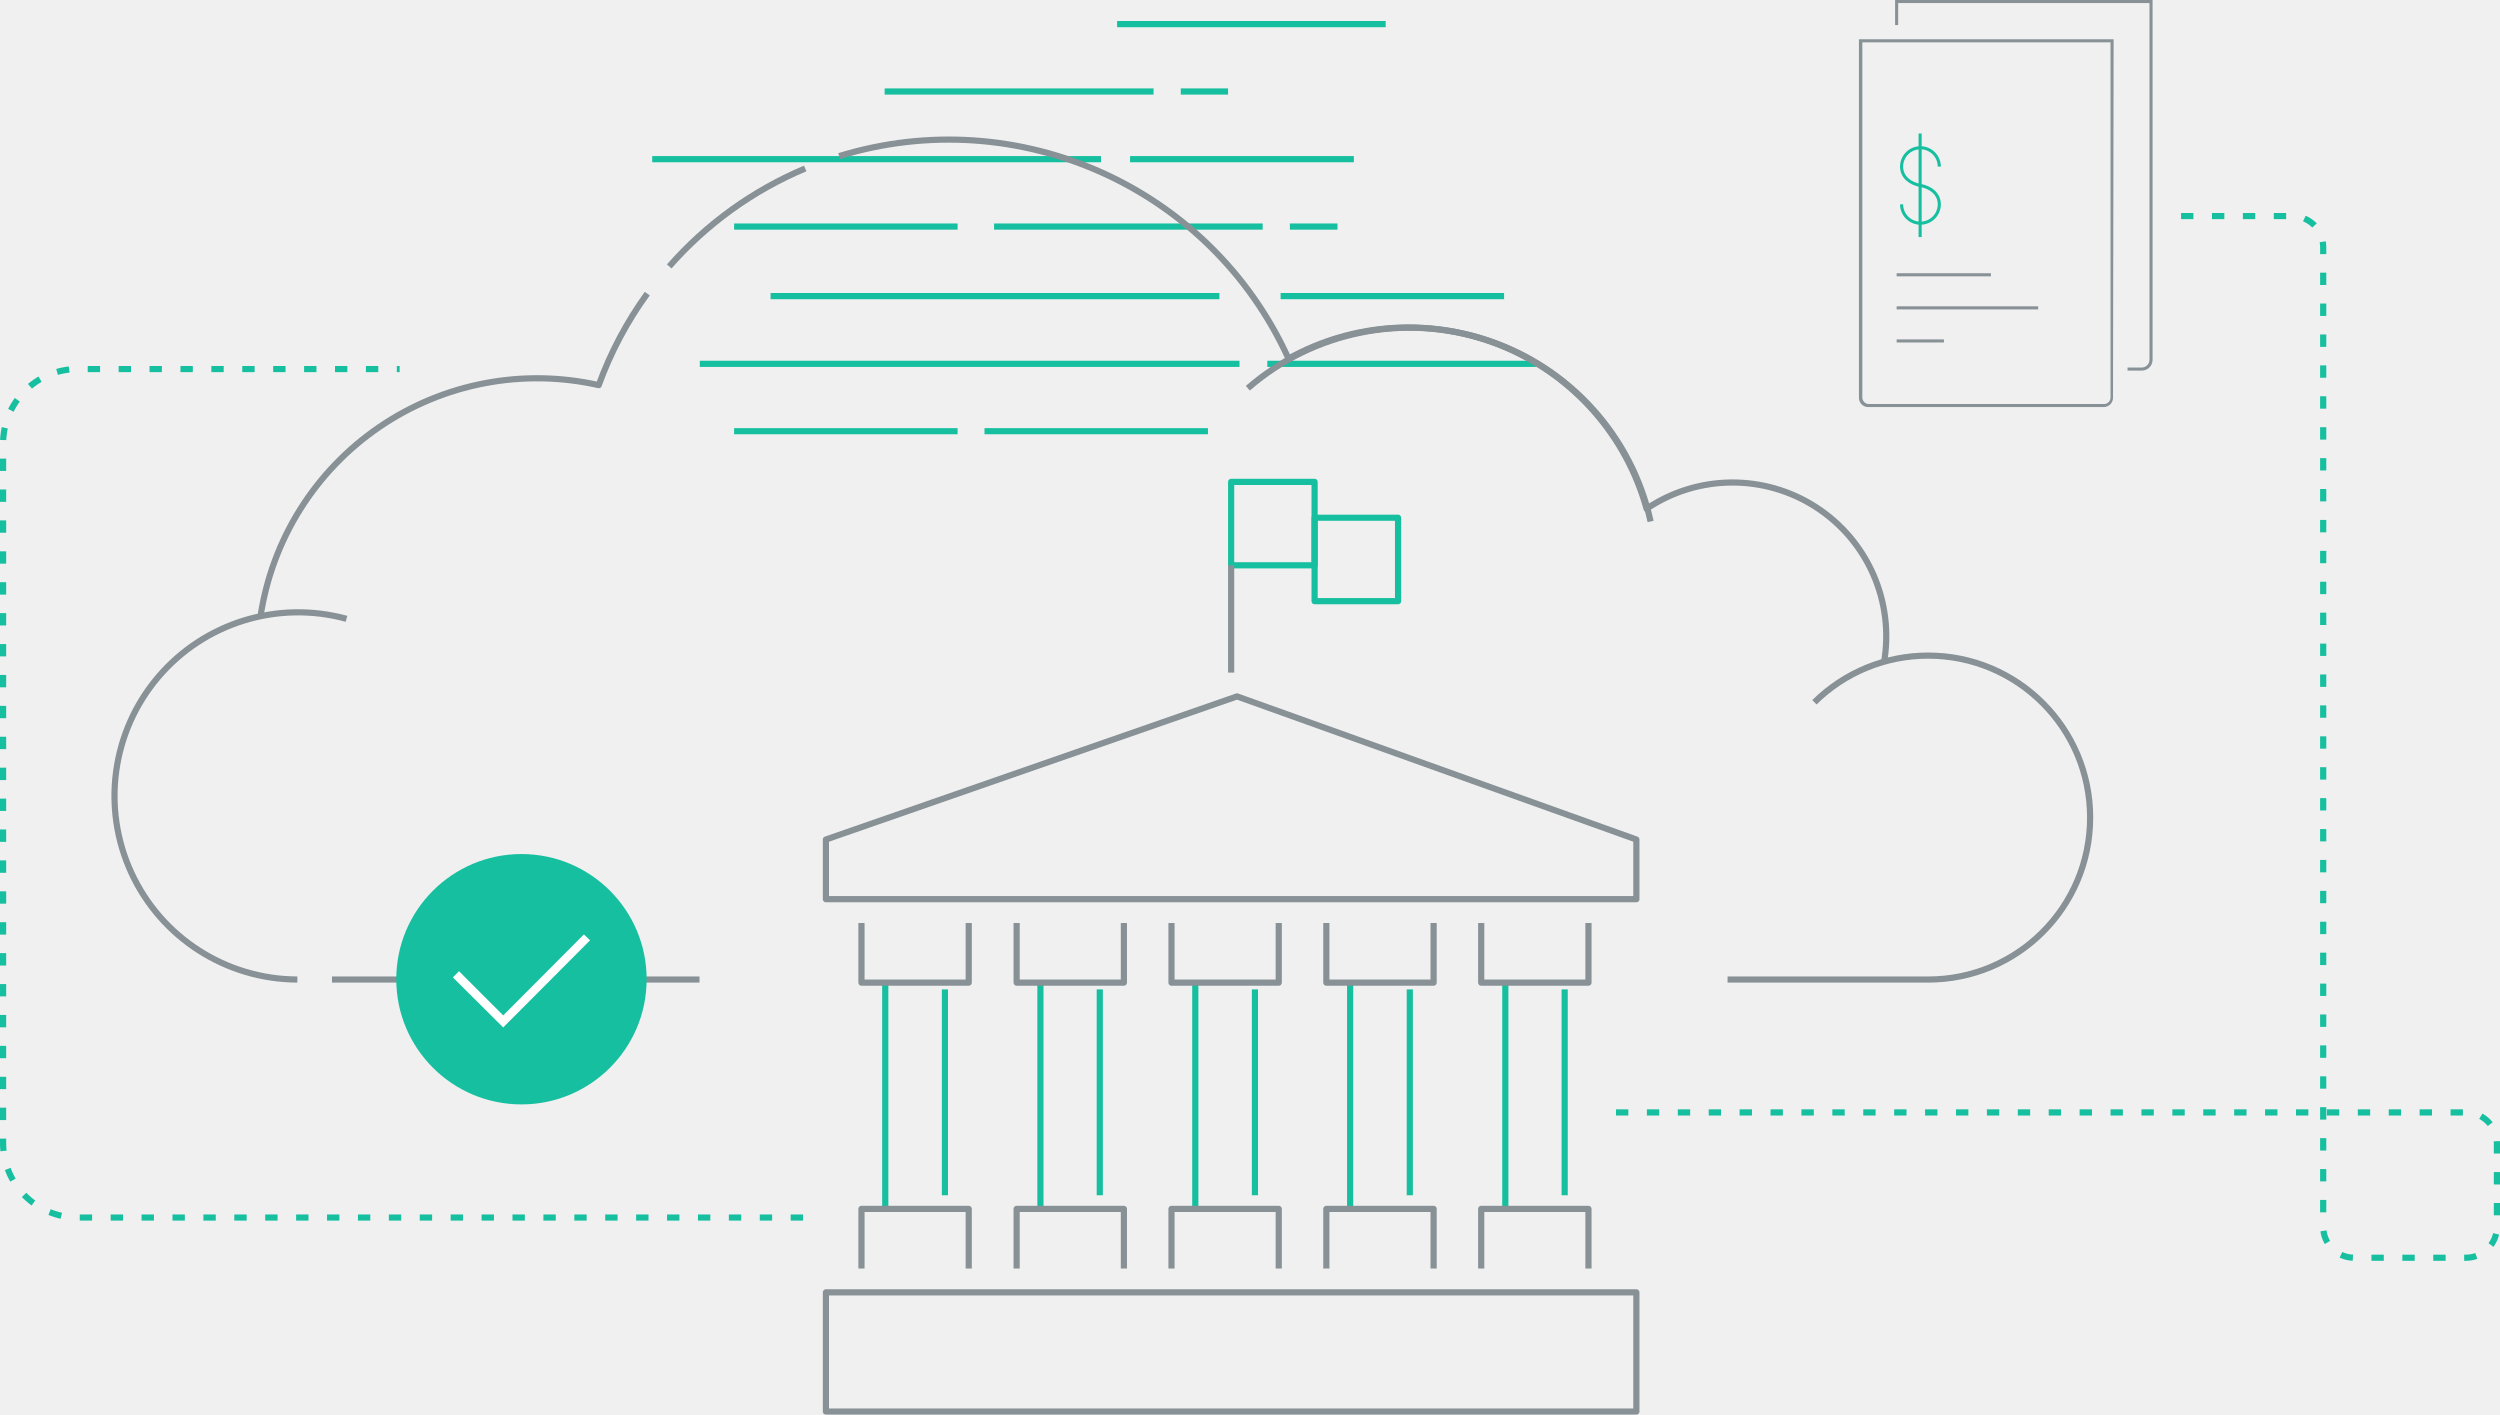
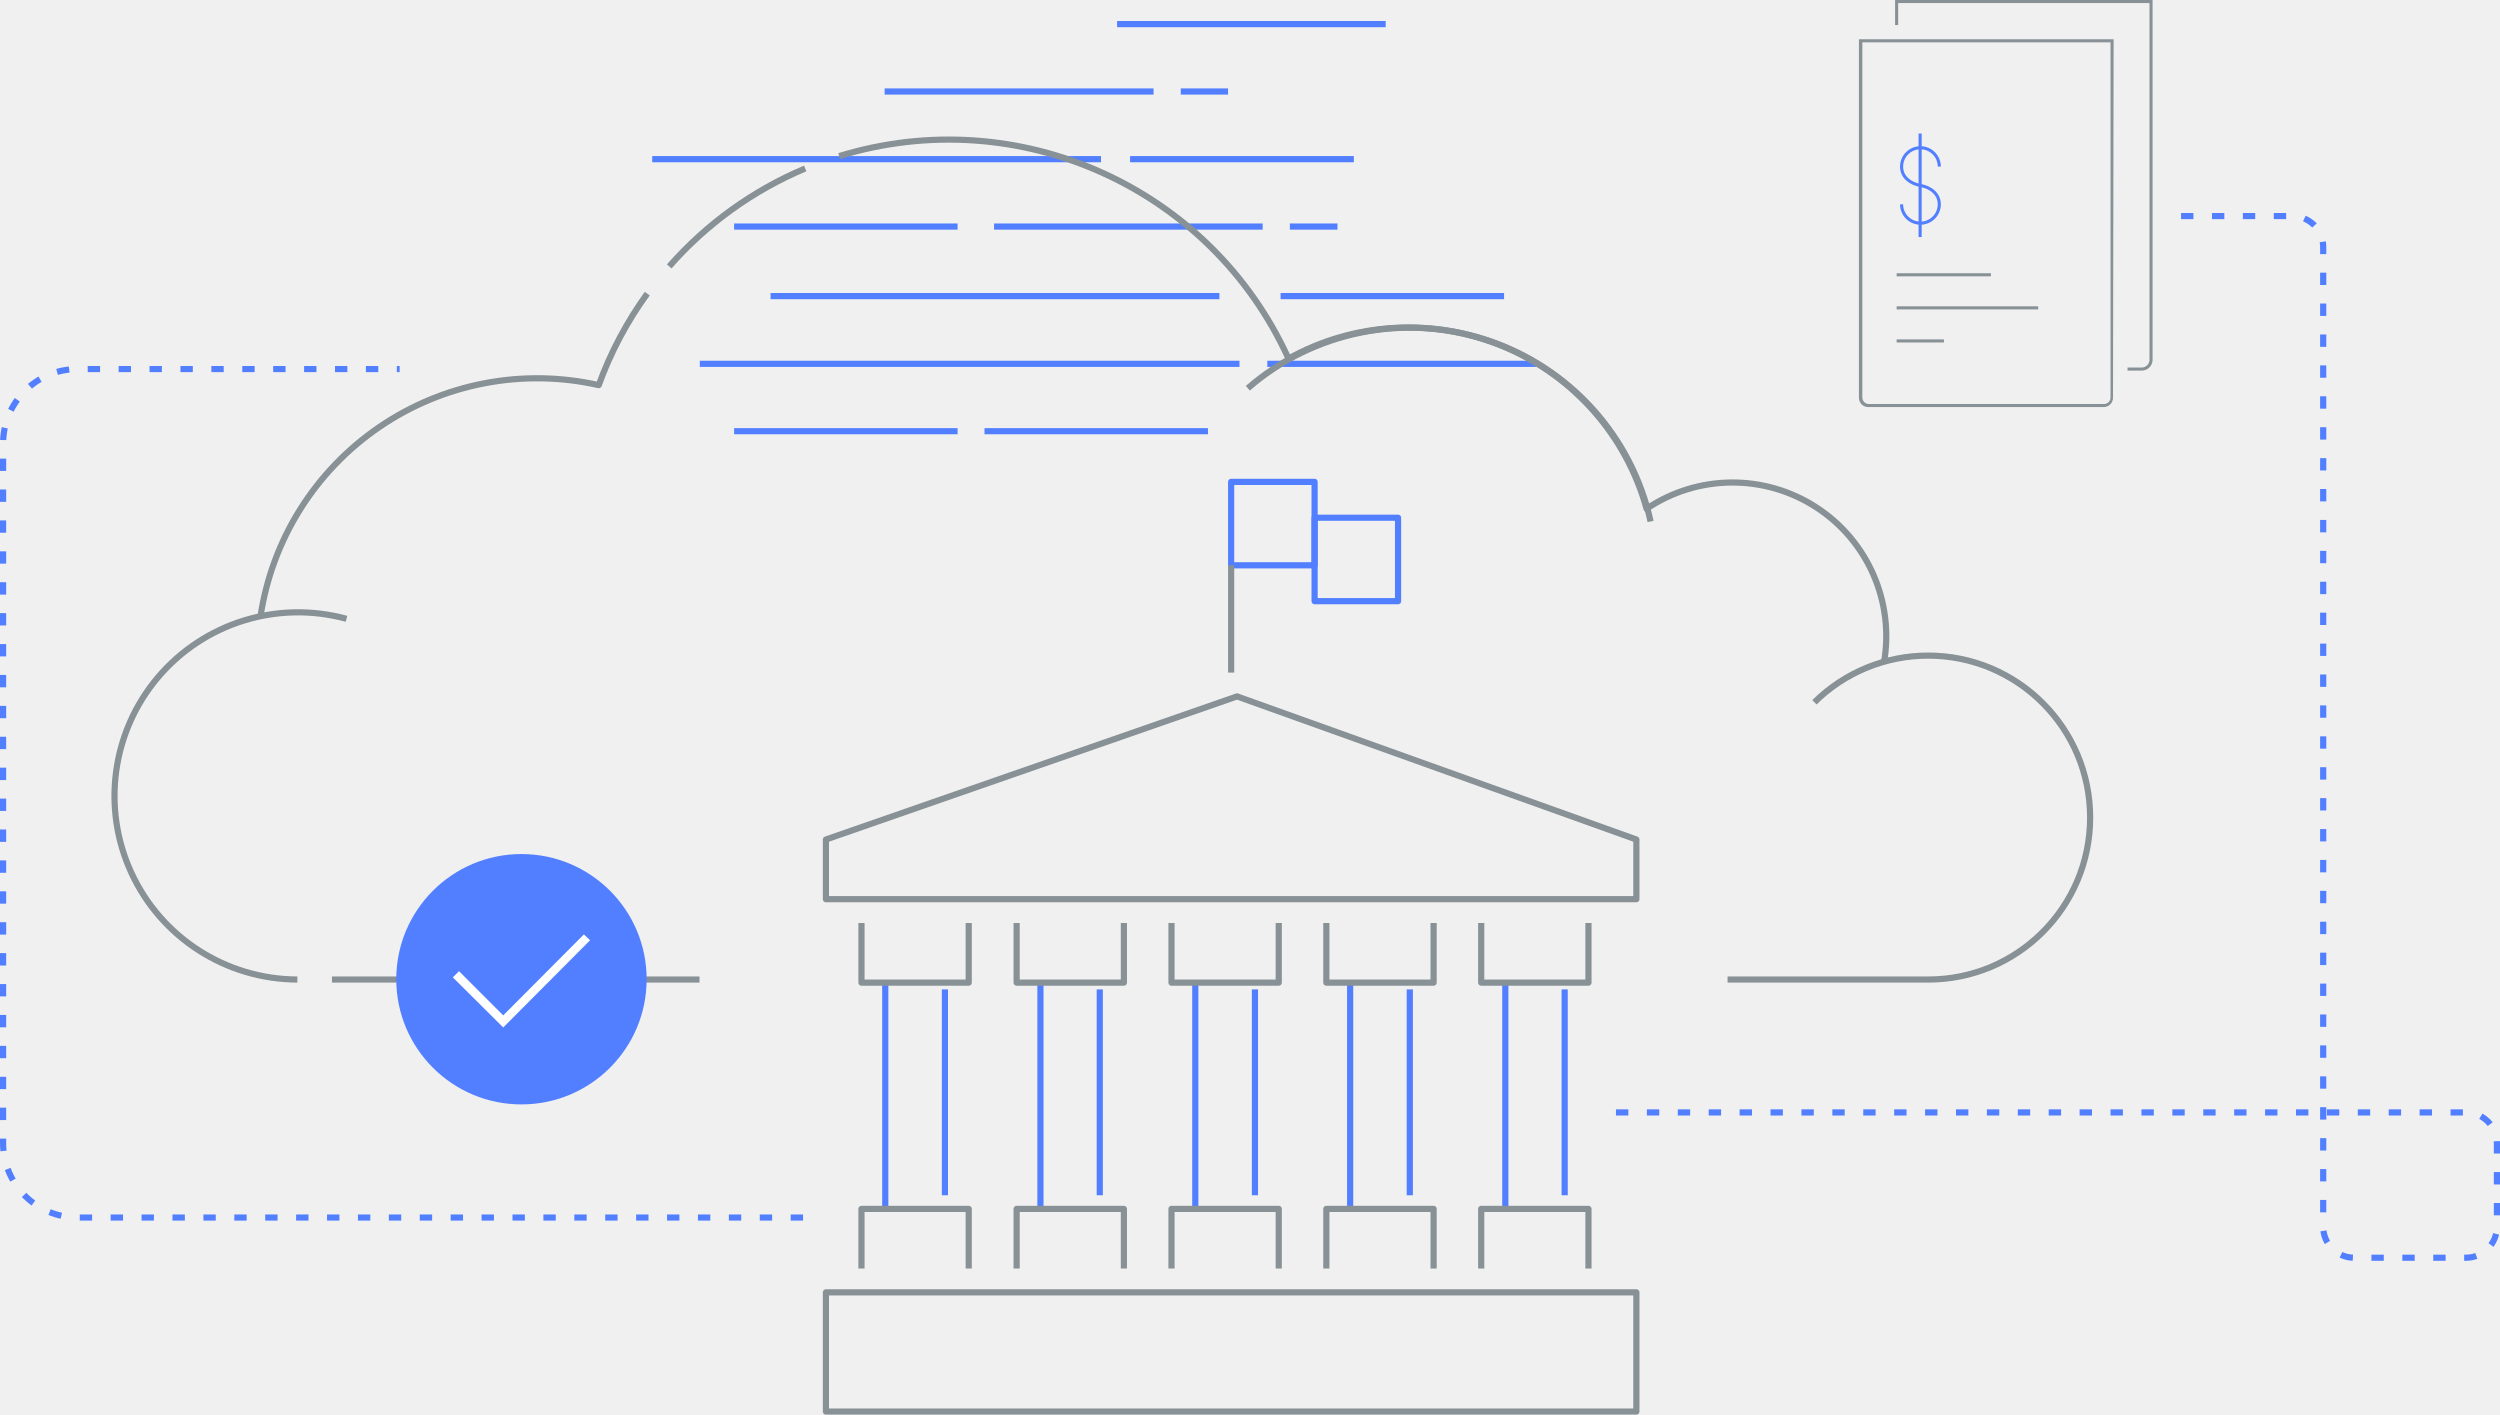
<svg xmlns="http://www.w3.org/2000/svg" width="808.8" height="457.67" viewBox="0 0 808.8 457.67">
  <defs>
    <clipPath id="clip-path">
-       <path id="Rectangle_8150" fill="none" d="M0 0H808.8V457.67H0z" data-name="Rectangle 8150" />
+       <path id="Rectangle_7168" fill="none" d="M0 0H808.8V457.67H0z" />
    </clipPath>
    <style>
-             .cls-10,.cls-3,.cls-4,.cls-6,.cls-7{fill:none}.cls-3,.cls-7{stroke:#879196}.cls-10,.cls-3,.cls-4{stroke-miterlimit:10}.cls-10,.cls-4,.cls-6{stroke:#16bf9f}.cls-6,.cls-7{stroke-linejoin:round}.cls-10,.cls-6,.cls-7{stroke-width:2px}.cls-10{stroke-dasharray:4 6}
+             .cls-10,.cls-3,.cls-4,.cls-6,.cls-7{fill:none}.cls-3,.cls-7{stroke:#879196}.cls-10,.cls-3,.cls-4{stroke-miterlimit:10}.cls-10,.cls-4,.cls-6{stroke:#527fff}.cls-6,.cls-7{stroke-linejoin:round}.cls-10,.cls-6,.cls-7{stroke-width:2px}.cls-10{stroke-dasharray:4 6}
        </style>
  </defs>
  <g id="graphic-financial-services">
-     <g id="graphic-financial-services-2" data-name="graphic-financial-services" transform="translate(404.4 228.835)">
-       <g id="Group_5721" clip-path="url(#clip-path)" data-name="Group 5721" transform="translate(-404.4 -228.835)">
-         <path id="Path_7457" d="M688.3 119.4h4.6a3 3 0 0 0 3-3V.5h-82.3v7.6" class="cls-3" data-name="Path 7457" />
-         <path id="Line_1985" d="M0 0L30.5 0" class="cls-3" data-name="Line 1985" transform="translate(613.6 88.9)" />
-         <path id="Line_1986" d="M0 0L45.8 0" class="cls-3" data-name="Line 1986" transform="translate(613.6 99.6)" />
-         <path id="Line_1987" d="M0 0L15.3 0" class="cls-3" data-name="Line 1987" transform="translate(613.6 110.3)" />
-         <path id="Path_7458" d="M615.2 66.1a6.1 6.1 0 1 0 12.2 0c0-3.4-2.8-5.5-6.1-6.1s-6.1-2.7-6.1-6.1a6.1 6.1 0 1 1 12.2 0" class="cls-4" data-name="Path 7458" />
-         <path id="Line_1988" d="M0 0L0 33.5" class="cls-4" data-name="Line 1988" transform="translate(621.2 43.2)" />
-         <path id="Path_7459" fill="#879196" d="M682.8 13.7v114.9a2.1 2.1 0 0 1-2 2.1h-76.3a2.1 2.1 0 0 1-2-2.1V13.7h80.3m1-1h-82.4v115.9a3 3 0 0 0 3 3.1h76.2a3 3 0 0 0 3-3.1z" data-name="Path 7459" />
-         <path id="Line_1989" d="M0 0L145.2 0" class="cls-6" data-name="Line 1989" transform="translate(249.3 95.8)" />
-         <path id="Line_1990" d="M0 0L72.3 0" class="cls-6" data-name="Line 1990" transform="translate(414.3 95.8)" />
-         <path id="Line_1991" d="M0 0L145.2 0" class="cls-6" data-name="Line 1991" transform="translate(211 51.5)" />
-         <path id="Line_1992" d="M0 0L72.4 0" class="cls-6" data-name="Line 1992" transform="translate(365.6 51.5)" />
-         <path id="Line_1993" d="M0 0L72.3 0" class="cls-6" data-name="Line 1993" transform="translate(237.5 139.5)" />
-         <path id="Line_1994" d="M0 0L72.3 0" class="cls-6" data-name="Line 1994" transform="translate(318.5 139.5)" />
-         <path id="Line_1995" d="M0 0L174.6 0" class="cls-6" data-name="Line 1995" transform="translate(226.4 117.7)" />
-         <path id="Line_1996" d="M0 0L86.9 0" class="cls-6" data-name="Line 1996" transform="translate(410 117.7)" />
-         <path id="Line_1997" d="M0 0L86.9 0" class="cls-6" data-name="Line 1997" transform="translate(361.4 7.8)" />
-         <path id="Line_1998" d="M0 0L87 0" class="cls-6" data-name="Line 1998" transform="translate(286.2 29.6)" />
-         <path id="Line_1999" d="M0 0L15.3 0" class="cls-6" data-name="Line 1999" transform="translate(382 29.6)" />
-         <path id="Line_2000" d="M0 0L72.3 0" class="cls-6" data-name="Line 2000" transform="translate(237.5 73.3)" />
-         <path id="Line_2001" d="M0 0L86.9 0" class="cls-6" data-name="Line 2001" transform="translate(321.6 73.3)" />
-         <path id="Line_2002" d="M0 0L15.4 0" class="cls-6" data-name="Line 2002" transform="translate(417.3 73.3)" />
-         <path id="Path_7460" d="M260.5 54.5a120.8 120.8 0 0 0-44 31.7" class="cls-7" data-name="Path 7460" />
-         <path id="Path_7461" d="M416.8 115.9a120.7 120.7 0 0 0-145.3-65.4" class="cls-7" data-name="Path 7461" />
-         <path id="Path_7462" d="M558.9 316.9h64.9a52.4 52.4 0 1 0 0-104.8 52.3 52.3 0 0 0-36.8 15.1" class="cls-7" data-name="Path 7462" />
-         <path id="Line_2003" d="M0 0L118.9 0" class="cls-7" data-name="Line 2003" transform="translate(107.4 316.9)" />
-         <path id="Path_7463" d="M96.2 316.9a59.4 59.4 0 1 1 15.9-116.7" class="cls-7" data-name="Path 7463" />
-         <path id="Path_7464" d="M209.4 95a120.2 120.2 0 0 0-15.7 29.6 90.5 90.5 0 0 0-109.4 74.7" class="cls-7" data-name="Path 7464" />
-         <path id="Path_7465" d="M609.5 214.4a49.735 49.735 0 0 0-76.8-49.8 79.9 79.9 0 0 0-116-48.5" class="cls-7" data-name="Path 7465" />
-         <path id="Path_7466" d="M403.7 125.6A79.8 79.8 0 0 1 534 168.7" class="cls-7" data-name="Path 7466" />
-         <path id="Path_7467" fill="#16bf9f" d="M209.2 316.8a40.5 40.5 0 1 1-40.5-40.5 40.5 40.5 0 0 1 40.5 40.5" data-name="Path 7467" />
-         <path id="Path_7468" fill="#fff" d="M188.9 302.3l-26.1 26.2-14.3-14.3-2 2 16.3 16.2 28.1-28.2-2-1.9" data-name="Path 7468" />
-         <path id="Path_7469" d="M259.8 393.9H25a24.1 24.1 0 0 1-24-24V143.4a24.1 24.1 0 0 1 24-24h104.3" class="cls-10" data-name="Path 7469" />
-         <path id="Path_7470" d="M522.8 359.9h275a10 10 0 0 1 10 10v27a10 10 0 0 1-10 10h-36.2a10 10 0 0 1-10-10v-317a10 10 0 0 0-10-10h-40.7" class="cls-10" data-name="Path 7470" />
-         <path id="Rectangle_8147" d="M0 0H27V26.99H0z" class="cls-6" data-name="Rectangle 8147" transform="translate(398.3 155.9)" />
-         <path id="Rectangle_8148" d="M0 0H27V26.99H0z" class="cls-6" data-name="Rectangle 8148" transform="translate(425.3 167.5)" />
-         <path id="Line_2004" d="M0 0L0 34.7" class="cls-7" data-name="Line 2004" transform="translate(398.3 182.9)" />
-         <path id="Line_2005" d="M0 73.2L0 0" class="cls-6" data-name="Line 2005" transform="translate(286.4 317.9)" />
-         <path id="Line_2006" d="M0 0L0 66.6" class="cls-6" data-name="Line 2006" transform="translate(305.7 320.1)" />
-         <path id="Line_2007" d="M0 73.2L0 0" class="cls-6" data-name="Line 2007" transform="translate(336.6 317.9)" />
-         <path id="Line_2008" d="M0 0L0 66.6" class="cls-6" data-name="Line 2008" transform="translate(355.8 320.1)" />
-         <path id="Line_2009" d="M0 73.2L0 0" class="cls-6" data-name="Line 2009" transform="translate(386.7 317.9)" />
-         <path id="Line_2010" d="M0 0L0 66.6" class="cls-6" data-name="Line 2010" transform="translate(406 320.1)" />
-         <path id="Line_2011" d="M0 73.2L0 0" class="cls-6" data-name="Line 2011" transform="translate(436.8 317.9)" />
-         <path id="Line_2012" d="M0 0L0 66.6" class="cls-6" data-name="Line 2012" transform="translate(456.1 320.1)" />
-         <path id="Line_2013" d="M0 73.2L0 0" class="cls-6" data-name="Line 2013" transform="translate(487 317.9)" />
-         <path id="Line_2014" d="M0 0L0 66.6" class="cls-6" data-name="Line 2014" transform="translate(506.2 320.1)" />
-         <path id="Path_7471" d="M313.4 298.6v19.3h-34.7v-19.3" class="cls-7" data-name="Path 7471" />
-         <path id="Path_7472" d="M363.6 298.6v19.3h-34.7v-19.3" class="cls-7" data-name="Path 7472" />
-         <path id="Path_7473" d="M413.7 298.6v19.3H379v-19.3" class="cls-7" data-name="Path 7473" />
-         <path id="Path_7474" d="M463.8 298.6v19.3h-34.7v-19.3" class="cls-7" data-name="Path 7474" />
-         <path id="Path_7475" d="M513.9 298.6v19.3h-34.7v-19.3" class="cls-7" data-name="Path 7475" />
-         <path id="Rectangle_8149" d="M0 0H262.2V38.56H0z" class="cls-7" data-name="Rectangle 8149" transform="translate(267.2 418.1)" />
-         <path id="Path_7476" d="M529.4 290.9H267.2v-19.3l133-46.3 129.2 46.3z" class="cls-7" data-name="Path 7476" />
-         <path id="Path_7477" d="M313.4 410.4v-19.3h-34.7v19.3" class="cls-7" data-name="Path 7477" />
-         <path id="Path_7478" d="M363.6 410.4v-19.3h-34.7v19.3" class="cls-7" data-name="Path 7478" />
-         <path id="Path_7479" d="M413.7 410.4v-19.3H379v19.3" class="cls-7" data-name="Path 7479" />
-         <path id="Path_7480" d="M463.8 410.4v-19.3h-34.7v19.3" class="cls-7" data-name="Path 7480" />
-         <path id="Path_7481" d="M513.9 410.4v-19.3h-34.7v19.3" class="cls-7" data-name="Path 7481" />
+     <g id="graphic-financial-services-2" transform="translate(404.4 228.835)">
+       <g id="Group_4251" clip-path="url(#clip-path)" transform="translate(-404.4 -228.835)">
+         <path id="Path_6956" d="M688.3 119.4h4.6a3 3 0 0 0 3-3V.5h-82.3v7.6" class="cls-3" />
+         <path id="Line_2135" d="M0 0L30.5 0" class="cls-3" transform="translate(613.6 88.9)" />
+         <path id="Line_2136" d="M0 0L45.8 0" class="cls-3" transform="translate(613.6 99.6)" />
+         <path id="Line_2137" d="M0 0L15.3 0" class="cls-3" transform="translate(613.6 110.3)" />
+         <path id="Path_6957" d="M615.2 66.1a6.1 6.1 0 1 0 12.2 0c0-3.4-2.8-5.5-6.1-6.1s-6.1-2.7-6.1-6.1a6.1 6.1 0 1 1 12.2 0" class="cls-4" />
+         <path id="Line_2138" d="M0 0L0 33.5" class="cls-4" transform="translate(621.2 43.2)" />
+         <path id="Path_6958" fill="#879196" d="M682.8 13.7v114.9a2.1 2.1 0 0 1-2 2.1h-76.3a2.1 2.1 0 0 1-2-2.1V13.7h80.3m1-1h-82.4v115.9a3 3 0 0 0 3 3.1h76.2a3 3 0 0 0 3-3.1z" />
+         <path id="Line_2139" d="M0 0L145.2 0" class="cls-6" transform="translate(249.3 95.8)" />
+         <path id="Line_2140" d="M0 0L72.3 0" class="cls-6" transform="translate(414.3 95.8)" />
+         <path id="Line_2141" d="M0 0L145.2 0" class="cls-6" transform="translate(211 51.5)" />
+         <path id="Line_2142" d="M0 0L72.4 0" class="cls-6" transform="translate(365.6 51.5)" />
+         <path id="Line_2143" d="M0 0L72.3 0" class="cls-6" transform="translate(237.5 139.5)" />
+         <path id="Line_2144" d="M0 0L72.3 0" class="cls-6" transform="translate(318.5 139.5)" />
+         <path id="Line_2145" d="M0 0L174.6 0" class="cls-6" transform="translate(226.4 117.7)" />
+         <path id="Line_2146" d="M0 0L86.9 0" class="cls-6" transform="translate(410 117.7)" />
+         <path id="Line_2147" d="M0 0L86.9 0" class="cls-6" transform="translate(361.4 7.8)" />
+         <path id="Line_2148" d="M0 0L87 0" class="cls-6" transform="translate(286.2 29.6)" />
+         <path id="Line_2149" d="M0 0L15.3 0" class="cls-6" transform="translate(382 29.6)" />
+         <path id="Line_2150" d="M0 0L72.3 0" class="cls-6" transform="translate(237.5 73.3)" />
+         <path id="Line_2151" d="M0 0L86.9 0" class="cls-6" transform="translate(321.6 73.3)" />
+         <path id="Line_2152" d="M0 0L15.4 0" class="cls-6" transform="translate(417.3 73.3)" />
+         <path id="Path_6959" d="M260.5 54.5a120.8 120.8 0 0 0-44 31.7" class="cls-7" />
+         <path id="Path_6960" d="M416.8 115.9a120.7 120.7 0 0 0-145.3-65.4" class="cls-7" />
+         <path id="Path_6961" d="M558.9 316.9h64.9a52.4 52.4 0 1 0 0-104.8 52.3 52.3 0 0 0-36.8 15.1" class="cls-7" />
+         <path id="Line_2153" d="M0 0L118.9 0" class="cls-7" transform="translate(107.4 316.9)" />
+         <path id="Path_6962" d="M96.2 316.9a59.4 59.4 0 1 1 15.9-116.7" class="cls-7" />
+         <path id="Path_6963" d="M209.4 95a120.2 120.2 0 0 0-15.7 29.6 90.5 90.5 0 0 0-109.4 74.7" class="cls-7" />
+         <path id="Path_6964" d="M609.5 214.4a49.735 49.735 0 0 0-76.8-49.8 79.9 79.9 0 0 0-116-48.5" class="cls-7" />
+         <path id="Path_6965" d="M403.7 125.6A79.8 79.8 0 0 1 534 168.7" class="cls-7" />
+         <path id="Path_6966" fill="#527fff" d="M209.2 316.8a40.5 40.5 0 1 1-40.5-40.5 40.5 40.5 0 0 1 40.5 40.5" />
+         <path id="Path_6967" fill="#fff" d="M188.9 302.3l-26.1 26.2-14.3-14.3-2 2 16.3 16.2 28.1-28.2-2-1.9" />
+         <path id="Path_6968" d="M259.8 393.9H25a24.1 24.1 0 0 1-24-24V143.4a24.1 24.1 0 0 1 24-24h104.3" class="cls-10" />
+         <path id="Path_6969" d="M522.8 359.9h275a10 10 0 0 1 10 10v27a10 10 0 0 1-10 10h-36.2a10 10 0 0 1-10-10v-317a10 10 0 0 0-10-10h-40.7" class="cls-10" />
+         <path id="Rectangle_7165" d="M0 0H27V26.99H0z" class="cls-6" transform="translate(398.3 155.9)" />
+         <path id="Rectangle_7166" d="M0 0H27V26.99H0z" class="cls-6" transform="translate(425.3 167.5)" />
+         <path id="Line_2154" d="M0 0L0 34.7" class="cls-7" transform="translate(398.3 182.9)" />
+         <path id="Line_2155" d="M0 73.2L0 0" class="cls-6" transform="translate(286.4 317.9)" />
+         <path id="Line_2156" d="M0 0L0 66.6" class="cls-6" transform="translate(305.7 320.1)" />
+         <path id="Line_2157" d="M0 73.2L0 0" class="cls-6" transform="translate(336.6 317.9)" />
+         <path id="Line_2158" d="M0 0L0 66.6" class="cls-6" transform="translate(355.8 320.1)" />
+         <path id="Line_2159" d="M0 73.2L0 0" class="cls-6" transform="translate(386.7 317.9)" />
+         <path id="Line_2160" d="M0 0L0 66.6" class="cls-6" transform="translate(406 320.1)" />
+         <path id="Line_2161" d="M0 73.2L0 0" class="cls-6" transform="translate(436.8 317.9)" />
+         <path id="Line_2162" d="M0 0L0 66.6" class="cls-6" transform="translate(456.1 320.1)" />
+         <path id="Line_2163" d="M0 73.2L0 0" class="cls-6" transform="translate(487 317.9)" />
+         <path id="Line_2164" d="M0 0L0 66.6" class="cls-6" transform="translate(506.2 320.1)" />
+         <path id="Path_6970" d="M313.4 298.6v19.3h-34.7v-19.3" class="cls-7" />
+         <path id="Path_6971" d="M363.6 298.6v19.3h-34.7v-19.3" class="cls-7" />
+         <path id="Path_6972" d="M413.7 298.6v19.3H379v-19.3" class="cls-7" />
+         <path id="Path_6973" d="M463.8 298.6v19.3h-34.7v-19.3" class="cls-7" />
+         <path id="Path_6974" d="M513.9 298.6v19.3h-34.7v-19.3" class="cls-7" />
+         <path id="Rectangle_7167" d="M0 0H262.2V38.56H0z" class="cls-7" transform="translate(267.2 418.1)" />
+         <path id="Path_6975" d="M529.4 290.9H267.2v-19.3l133-46.3 129.2 46.3z" class="cls-7" />
+         <path id="Path_6976" d="M313.4 410.4v-19.3h-34.7v19.3" class="cls-7" />
+         <path id="Path_6977" d="M363.6 410.4v-19.3h-34.7v19.3" class="cls-7" />
+         <path id="Path_6978" d="M413.7 410.4v-19.3H379v19.3" class="cls-7" />
+         <path id="Path_6979" d="M463.8 410.4v-19.3h-34.7v19.3" class="cls-7" />
+         <path id="Path_6980" d="M513.9 410.4v-19.3h-34.7v19.3" class="cls-7" />
      </g>
    </g>
  </g>
</svg>
